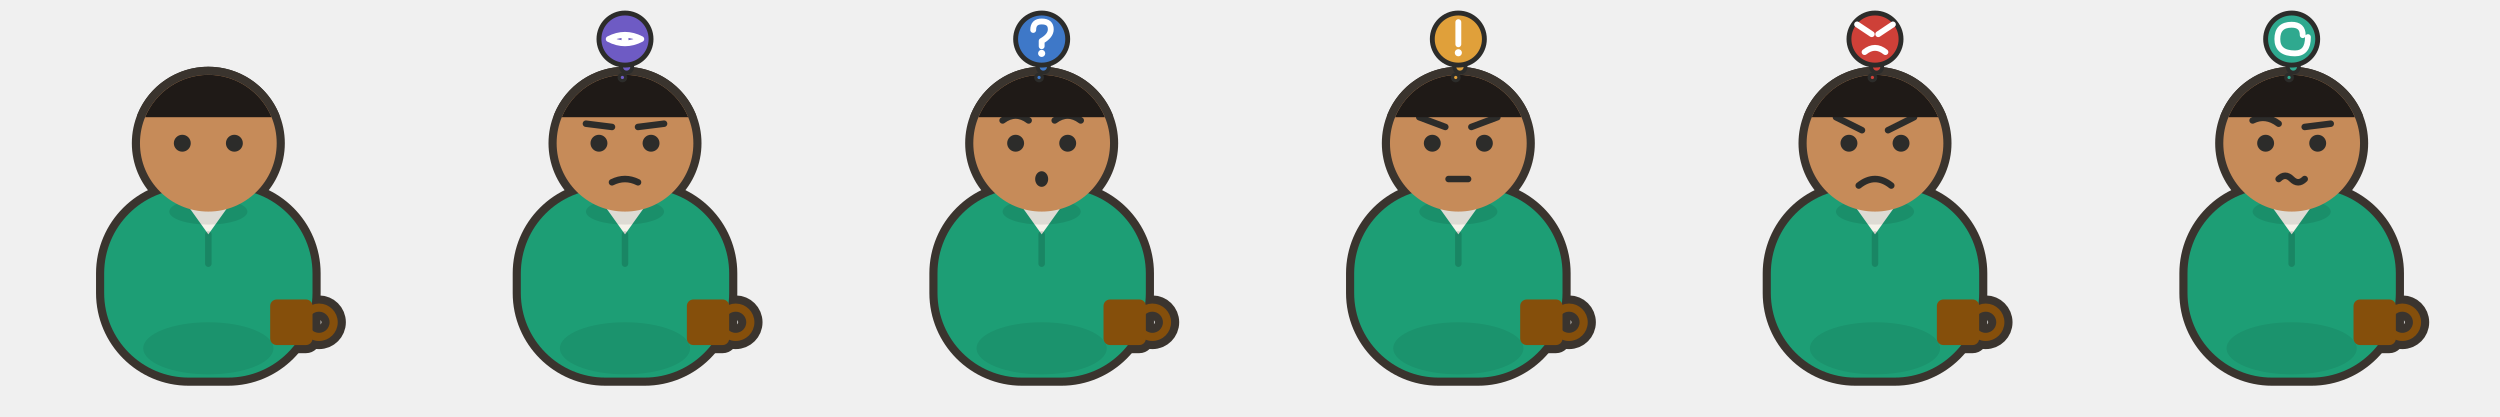
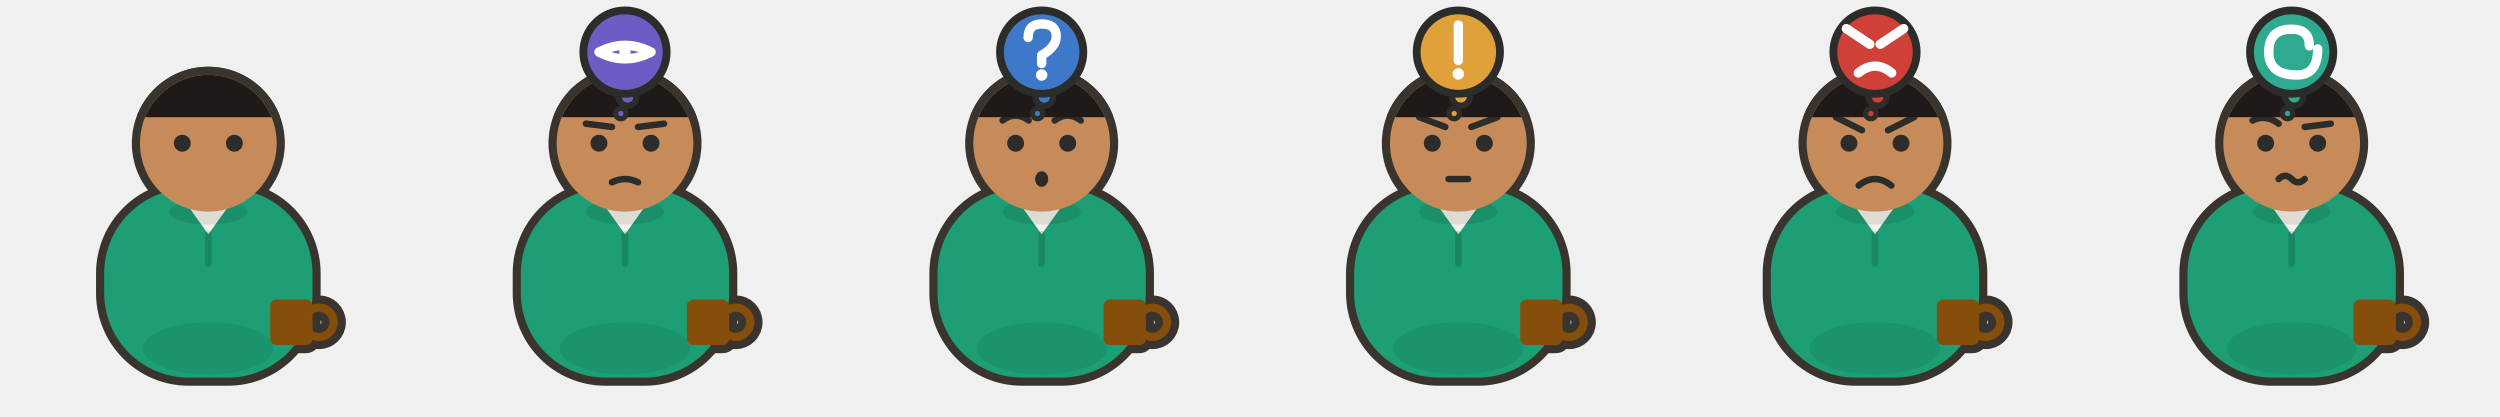
<svg xmlns="http://www.w3.org/2000/svg" viewBox="0 0 768 128" width="768" height="128">
  <g transform="translate(0 0)">
    <g transform="translate(64 0) scale(1 1) translate(-64 0)">
      <g transform="translate(64 87)">
        <path d="M -6 -29 h 12 a 26 26 0 0 1 26 26 v 6 a 26 26 0 0 1 -26 26 h -12 a 26 26 0 0 1 -26 -26 v -6 a 26 26 0 0 1 26 -26 Z" fill="#3A342E" stroke="#3A342E" stroke-width="5" stroke-linejoin="round" stroke-linecap="round" />
      </g>
      <g transform="translate(89 99)">
        <path d="M 4.5 0 a 4.5 4.5 0 1 0 9 0 a 4.5 4.5 0 1 0 -9 0 Z" fill="none" stroke="#3A342E" stroke-width="7.5" stroke-linejoin="round" stroke-linecap="round" />
        <path d="M -4 -7 h 9 a 2 2 0 0 1 2 2 v 10 a 2 2 0 0 1 -2 2 h -9 a 2 2 0 0 1 -2 -2 v -10 a 2 2 0 0 1 2 -2 Z" fill="#3A342E" stroke="#3A342E" stroke-width="5" stroke-linejoin="round" stroke-linecap="round" />
      </g>
    </g>
    <g transform="translate(64 58) scale(1) translate(-64 -58)">
      <g transform="translate(64 44)">
        <path d="M -21 0 a 21 21 0 1 0 42 0 a 21 21 0 1 0 -42 0 Z" fill="#3A342E" stroke="#3A342E" stroke-width="5" stroke-linejoin="round" stroke-linecap="round" />
      </g>
      <g transform="translate(64 44)">
        <path d="M -19.416 -8 A 21 21 0 0 1 19.416 -8 Z" fill="#3A342E" stroke="#3A342E" stroke-width="5" stroke-linejoin="round" stroke-linecap="round" />
      </g>
    </g>
    <g transform="translate(64 0) scale(1 1) translate(-64 0)">
      <g transform="translate(64 87)">
        <path d="M -6 -29 h 12 a 26 26 0 0 1 26 26 v 6 a 26 26 0 0 1 -26 26 h -12 a 26 26 0 0 1 -26 -26 v -6 a 26 26 0 0 1 26 -26 Z" fill="#1D9E75" />
        <path d="M -20 20 a 20 8 0 1 0 40 0 a 20 8 0 1 0 -40 0 Z" fill="#00000012" />
      </g>
      <g transform="translate(64 87)">
        <path d="M -10 -29 L 0 -15 L 10 -29 Z" fill="#F5F2EA" />
        <path d="M 0 -15 L 0 -6" fill="none" stroke="#00000026" stroke-width="2" stroke-linecap="round" stroke-linejoin="round" />
      </g>
      <g transform="translate(89 99)">
        <path d="M 4.5 0 a 4.5 4.5 0 1 0 9 0 a 4.5 4.5 0 1 0 -9 0 Z" fill="none" stroke="#854F0B" stroke-width="2.5" stroke-linecap="round" stroke-linejoin="round" />
        <path d="M -4 -7 h 9 a 2 2 0 0 1 2 2 v 10 a 2 2 0 0 1 -2 2 h -9 a 2 2 0 0 1 -2 -2 v -10 a 2 2 0 0 1 2 -2 Z" fill="#854F0B" />
      </g>
      <g transform="translate(64 87)">
        <path d="M -12 -22 a 12 4 0 1 0 24 0 a 12 4 0 1 0 -24 0 Z" fill="#00000018" />
      </g>
    </g>
    <g transform="translate(64 58) scale(1) translate(-64 -58)">
      <g transform="translate(64 44)">
        <path d="M -21 0 a 21 21 0 1 0 42 0 a 21 21 0 1 0 -42 0 Z" fill="#C68B59" />
        <path d="M -10.6 0 a 2.6 2.6 0 1 0 5.2 0 a 2.6 2.6 0 1 0 -5.2 0 Z" fill="#2C2C2A" />
        <path d="M 5.4 0 a 2.6 2.6 0 1 0 5.2 0 a 2.6 2.6 0 1 0 -5.2 0 Z" fill="#2C2C2A" />
      </g>
      <g transform="translate(64 44)">
        <path d="M -19.416 -8 A 21 21 0 0 1 19.416 -8 Z" fill="#1F1A17" />
      </g>
    </g>
  </g>
  <g transform="translate(128 0)">
    <g transform="translate(64 0) scale(1 1) translate(-64 0)">
      <g transform="translate(64 87)">
        <path d="M -6 -29 h 12 a 26 26 0 0 1 26 26 v 6 a 26 26 0 0 1 -26 26 h -12 a 26 26 0 0 1 -26 -26 v -6 a 26 26 0 0 1 26 -26 Z" fill="#3A342E" stroke="#3A342E" stroke-width="5" stroke-linejoin="round" stroke-linecap="round" />
      </g>
      <g transform="translate(89 99)">
        <path d="M 4.5 0 a 4.5 4.5 0 1 0 9 0 a 4.5 4.5 0 1 0 -9 0 Z" fill="none" stroke="#3A342E" stroke-width="7.5" stroke-linejoin="round" stroke-linecap="round" />
        <path d="M -4 -7 h 9 a 2 2 0 0 1 2 2 v 10 a 2 2 0 0 1 -2 2 h -9 a 2 2 0 0 1 -2 -2 v -10 a 2 2 0 0 1 2 -2 Z" fill="#3A342E" stroke="#3A342E" stroke-width="5" stroke-linejoin="round" stroke-linecap="round" />
      </g>
    </g>
    <g transform="translate(64 58) scale(1) translate(-64 -58)">
      <g transform="translate(64 44)">
        <path d="M -21 0 a 21 21 0 1 0 42 0 a 21 21 0 1 0 -42 0 Z" fill="#3A342E" stroke="#3A342E" stroke-width="5" stroke-linejoin="round" stroke-linecap="round" />
      </g>
      <g transform="translate(64 44)">
        <path d="M -19.416 -8 A 21 21 0 0 1 19.416 -8 Z" fill="#3A342E" stroke="#3A342E" stroke-width="5" stroke-linejoin="round" stroke-linecap="round" />
      </g>
    </g>
    <g transform="translate(64 0) scale(1 1) translate(-64 0)">
      <g transform="translate(64 87)">
        <path d="M -6 -29 h 12 a 26 26 0 0 1 26 26 v 6 a 26 26 0 0 1 -26 26 h -12 a 26 26 0 0 1 -26 -26 v -6 a 26 26 0 0 1 26 -26 Z" fill="#1D9E75" />
        <path d="M -20 20 a 20 8 0 1 0 40 0 a 20 8 0 1 0 -40 0 Z" fill="#00000012" />
      </g>
      <g transform="translate(64 87)">
        <path d="M -10 -29 L 0 -15 L 10 -29 Z" fill="#F5F2EA" />
        <path d="M 0 -15 L 0 -6" fill="none" stroke="#00000026" stroke-width="2" stroke-linecap="round" stroke-linejoin="round" />
      </g>
      <g transform="translate(89 99)">
        <path d="M 4.5 0 a 4.5 4.5 0 1 0 9 0 a 4.5 4.5 0 1 0 -9 0 Z" fill="none" stroke="#854F0B" stroke-width="2.5" stroke-linecap="round" stroke-linejoin="round" />
        <path d="M -4 -7 h 9 a 2 2 0 0 1 2 2 v 10 a 2 2 0 0 1 -2 2 h -9 a 2 2 0 0 1 -2 -2 v -10 a 2 2 0 0 1 2 -2 Z" fill="#854F0B" />
      </g>
      <g transform="translate(64 87)">
        <path d="M -12 -22 a 12 4 0 1 0 24 0 a 12 4 0 1 0 -24 0 Z" fill="#00000018" />
      </g>
    </g>
    <g transform="translate(64 58) scale(1) translate(-64 -58)">
      <g transform="translate(64 44)">
        <path d="M -21 0 a 21 21 0 1 0 42 0 a 21 21 0 1 0 -42 0 Z" fill="#C68B59" />
        <path d="M -10.6 0 a 2.6 2.6 0 1 0 5.2 0 a 2.6 2.6 0 1 0 -5.2 0 Z" fill="#2C2C2A" />
        <path d="M 5.4 0 a 2.6 2.6 0 1 0 5.2 0 a 2.6 2.6 0 1 0 -5.2 0 Z" fill="#2C2C2A" />
      </g>
      <g transform="translate(64 44)">
        <path d="M -12 -6 L -4 -5" fill="none" stroke="#2C2C2A" stroke-width="2" stroke-linecap="round" stroke-linejoin="round" />
        <path d="M 4 -5 L 12 -6" fill="none" stroke="#2C2C2A" stroke-width="2" stroke-linecap="round" stroke-linejoin="round" />
        <path d="M -4 12 Q 0 10 4 12" fill="none" stroke="#2C2C2A" stroke-width="2" stroke-linecap="round" stroke-linejoin="round" />
      </g>
      <g transform="translate(64 44)">
        <path d="M -19.416 -8 A 21 21 0 0 1 19.416 -8 Z" fill="#1F1A17" />
      </g>
    </g>
-     <g transform="translate(64 12)">
+     <g transform="translate(64 16) scale(1.6)">
      <path d="M -1.2 8.6 a 1.7 1.7 0 1 0 3.4 0 a 1.7 1.7 0 1 0 -3.4 0 Z" fill="#6E5BC4" stroke="#2C2C2A" stroke-width="1.2" />
      <path d="M -1.8 11.8 a 1 1 0 1 0 2 0 a 1 1 0 1 0 -2 0 Z" fill="#6E5BC4" stroke="#2C2C2A" stroke-width="1" />
      <path d="M -8 0 a 8 8 0 1 0 16 0 a 8 8 0 1 0 -16 0 Z" fill="#6E5BC4" stroke="#2C2C2A" stroke-width="1.5" stroke-linejoin="round" />
      <path d="M -5 0 Q 0 -2.6 5 0 Q 0 2.6 -5 0 Z" fill="none" stroke="#FFFFFF" stroke-width="1.8" stroke-linecap="round" stroke-linejoin="round" />
      <path d="M -1.1 0 a 1.1 1.1 0 1 0 2.2 0 a 1.1 1.1 0 1 0 -2.2 0 Z" fill="#FFFFFF" />
    </g>
  </g>
  <g transform="translate(256 0)">
    <g transform="translate(64 0) scale(1 1) translate(-64 0)">
      <g transform="translate(64 87)">
        <path d="M -6 -29 h 12 a 26 26 0 0 1 26 26 v 6 a 26 26 0 0 1 -26 26 h -12 a 26 26 0 0 1 -26 -26 v -6 a 26 26 0 0 1 26 -26 Z" fill="#3A342E" stroke="#3A342E" stroke-width="5" stroke-linejoin="round" stroke-linecap="round" />
      </g>
      <g transform="translate(89 99)">
        <path d="M 4.5 0 a 4.5 4.5 0 1 0 9 0 a 4.5 4.5 0 1 0 -9 0 Z" fill="none" stroke="#3A342E" stroke-width="7.5" stroke-linejoin="round" stroke-linecap="round" />
        <path d="M -4 -7 h 9 a 2 2 0 0 1 2 2 v 10 a 2 2 0 0 1 -2 2 h -9 a 2 2 0 0 1 -2 -2 v -10 a 2 2 0 0 1 2 -2 Z" fill="#3A342E" stroke="#3A342E" stroke-width="5" stroke-linejoin="round" stroke-linecap="round" />
      </g>
    </g>
    <g transform="translate(64 58) scale(1) translate(-64 -58)">
      <g transform="translate(64 44)">
        <path d="M -21 0 a 21 21 0 1 0 42 0 a 21 21 0 1 0 -42 0 Z" fill="#3A342E" stroke="#3A342E" stroke-width="5" stroke-linejoin="round" stroke-linecap="round" />
      </g>
      <g transform="translate(64 44)">
        <path d="M -19.416 -8 A 21 21 0 0 1 19.416 -8 Z" fill="#3A342E" stroke="#3A342E" stroke-width="5" stroke-linejoin="round" stroke-linecap="round" />
      </g>
    </g>
    <g transform="translate(64 0) scale(1 1) translate(-64 0)">
      <g transform="translate(64 87)">
        <path d="M -6 -29 h 12 a 26 26 0 0 1 26 26 v 6 a 26 26 0 0 1 -26 26 h -12 a 26 26 0 0 1 -26 -26 v -6 a 26 26 0 0 1 26 -26 Z" fill="#1D9E75" />
        <path d="M -20 20 a 20 8 0 1 0 40 0 a 20 8 0 1 0 -40 0 Z" fill="#00000012" />
      </g>
      <g transform="translate(64 87)">
        <path d="M -10 -29 L 0 -15 L 10 -29 Z" fill="#F5F2EA" />
        <path d="M 0 -15 L 0 -6" fill="none" stroke="#00000026" stroke-width="2" stroke-linecap="round" stroke-linejoin="round" />
      </g>
      <g transform="translate(89 99)">
        <path d="M 4.5 0 a 4.5 4.5 0 1 0 9 0 a 4.5 4.5 0 1 0 -9 0 Z" fill="none" stroke="#854F0B" stroke-width="2.5" stroke-linecap="round" stroke-linejoin="round" />
        <path d="M -4 -7 h 9 a 2 2 0 0 1 2 2 v 10 a 2 2 0 0 1 -2 2 h -9 a 2 2 0 0 1 -2 -2 v -10 a 2 2 0 0 1 2 -2 Z" fill="#854F0B" />
      </g>
      <g transform="translate(64 87)">
        <path d="M -12 -22 a 12 4 0 1 0 24 0 a 12 4 0 1 0 -24 0 Z" fill="#00000018" />
      </g>
    </g>
    <g transform="translate(64 58) scale(1) translate(-64 -58)">
      <g transform="translate(64 44)">
        <path d="M -21 0 a 21 21 0 1 0 42 0 a 21 21 0 1 0 -42 0 Z" fill="#C68B59" />
        <path d="M -10.6 0 a 2.6 2.6 0 1 0 5.2 0 a 2.6 2.6 0 1 0 -5.2 0 Z" fill="#2C2C2A" />
        <path d="M 5.4 0 a 2.6 2.6 0 1 0 5.2 0 a 2.6 2.6 0 1 0 -5.2 0 Z" fill="#2C2C2A" />
      </g>
      <g transform="translate(64 44)">
        <path d="M -12 -7 Q -8 -10 -4 -7" fill="none" stroke="#2C2C2A" stroke-width="2" stroke-linecap="round" stroke-linejoin="round" />
        <path d="M 4 -7 Q 8 -10 12 -7" fill="none" stroke="#2C2C2A" stroke-width="2" stroke-linecap="round" stroke-linejoin="round" />
        <path d="M -2 11 a 2 2.4 0 1 0 4 0 a 2 2.4 0 1 0 -4 0 Z" fill="#2C2C2A" />
      </g>
      <g transform="translate(64 44)">
        <path d="M -19.416 -8 A 21 21 0 0 1 19.416 -8 Z" fill="#1F1A17" />
      </g>
    </g>
-     <g transform="translate(64 12)">
+     <g transform="translate(64 16) scale(1.6)">
      <path d="M -1.2 8.6 a 1.7 1.7 0 1 0 3.4 0 a 1.7 1.7 0 1 0 -3.4 0 Z" fill="#3E78C8" stroke="#2C2C2A" stroke-width="1.2" />
      <path d="M -1.8 11.8 a 1 1 0 1 0 2 0 a 1 1 0 1 0 -2 0 Z" fill="#3E78C8" stroke="#2C2C2A" stroke-width="1" />
      <path d="M -8 0 a 8 8 0 1 0 16 0 a 8 8 0 1 0 -16 0 Z" fill="#3E78C8" stroke="#2C2C2A" stroke-width="1.5" stroke-linejoin="round" />
      <path d="M -2.6 -2.8 Q -2.6 -5.4 0 -5.4 Q 2.8 -5.4 2.8 -3 Q 2.8 -1 0 0.6 L 0 2.2" fill="none" stroke="#FFFFFF" stroke-width="1.8" stroke-linecap="round" stroke-linejoin="round" />
      <path d="M -1.1 4.4 a 1.1 1.1 0 1 0 2.2 0 a 1.1 1.1 0 1 0 -2.2 0 Z" fill="#FFFFFF" />
    </g>
  </g>
  <g transform="translate(384 0)">
    <g transform="translate(64 0) scale(1 1) translate(-64 0)">
      <g transform="translate(64 87)">
        <path d="M -6 -29 h 12 a 26 26 0 0 1 26 26 v 6 a 26 26 0 0 1 -26 26 h -12 a 26 26 0 0 1 -26 -26 v -6 a 26 26 0 0 1 26 -26 Z" fill="#3A342E" stroke="#3A342E" stroke-width="5" stroke-linejoin="round" stroke-linecap="round" />
      </g>
      <g transform="translate(89 99)">
        <path d="M 4.5 0 a 4.5 4.5 0 1 0 9 0 a 4.5 4.5 0 1 0 -9 0 Z" fill="none" stroke="#3A342E" stroke-width="7.5" stroke-linejoin="round" stroke-linecap="round" />
        <path d="M -4 -7 h 9 a 2 2 0 0 1 2 2 v 10 a 2 2 0 0 1 -2 2 h -9 a 2 2 0 0 1 -2 -2 v -10 a 2 2 0 0 1 2 -2 Z" fill="#3A342E" stroke="#3A342E" stroke-width="5" stroke-linejoin="round" stroke-linecap="round" />
      </g>
    </g>
    <g transform="translate(64 58) scale(1) translate(-64 -58)">
      <g transform="translate(64 44)">
        <path d="M -21 0 a 21 21 0 1 0 42 0 a 21 21 0 1 0 -42 0 Z" fill="#3A342E" stroke="#3A342E" stroke-width="5" stroke-linejoin="round" stroke-linecap="round" />
      </g>
      <g transform="translate(64 44)">
        <path d="M -19.416 -8 A 21 21 0 0 1 19.416 -8 Z" fill="#3A342E" stroke="#3A342E" stroke-width="5" stroke-linejoin="round" stroke-linecap="round" />
      </g>
    </g>
    <g transform="translate(64 0) scale(1 1) translate(-64 0)">
      <g transform="translate(64 87)">
        <path d="M -6 -29 h 12 a 26 26 0 0 1 26 26 v 6 a 26 26 0 0 1 -26 26 h -12 a 26 26 0 0 1 -26 -26 v -6 a 26 26 0 0 1 26 -26 Z" fill="#1D9E75" />
        <path d="M -20 20 a 20 8 0 1 0 40 0 a 20 8 0 1 0 -40 0 Z" fill="#00000012" />
      </g>
      <g transform="translate(64 87)">
        <path d="M -10 -29 L 0 -15 L 10 -29 Z" fill="#F5F2EA" />
        <path d="M 0 -15 L 0 -6" fill="none" stroke="#00000026" stroke-width="2" stroke-linecap="round" stroke-linejoin="round" />
      </g>
      <g transform="translate(89 99)">
        <path d="M 4.5 0 a 4.5 4.5 0 1 0 9 0 a 4.5 4.5 0 1 0 -9 0 Z" fill="none" stroke="#854F0B" stroke-width="2.5" stroke-linecap="round" stroke-linejoin="round" />
        <path d="M -4 -7 h 9 a 2 2 0 0 1 2 2 v 10 a 2 2 0 0 1 -2 2 h -9 a 2 2 0 0 1 -2 -2 v -10 a 2 2 0 0 1 2 -2 Z" fill="#854F0B" />
      </g>
      <g transform="translate(64 87)">
        <path d="M -12 -22 a 12 4 0 1 0 24 0 a 12 4 0 1 0 -24 0 Z" fill="#00000018" />
      </g>
    </g>
    <g transform="translate(64 58) scale(1) translate(-64 -58)">
      <g transform="translate(64 44)">
        <path d="M -21 0 a 21 21 0 1 0 42 0 a 21 21 0 1 0 -42 0 Z" fill="#C68B59" />
        <path d="M -10.6 0 a 2.6 2.6 0 1 0 5.2 0 a 2.6 2.6 0 1 0 -5.2 0 Z" fill="#2C2C2A" />
        <path d="M 5.4 0 a 2.6 2.6 0 1 0 5.2 0 a 2.6 2.6 0 1 0 -5.2 0 Z" fill="#2C2C2A" />
      </g>
      <g transform="translate(64 44)">
        <path d="M -12 -8 L -4 -5" fill="none" stroke="#2C2C2A" stroke-width="2" stroke-linecap="round" stroke-linejoin="round" />
        <path d="M 4 -5 L 12 -8" fill="none" stroke="#2C2C2A" stroke-width="2" stroke-linecap="round" stroke-linejoin="round" />
        <path d="M -3 11 L 3 11" fill="none" stroke="#2C2C2A" stroke-width="2" stroke-linecap="round" stroke-linejoin="round" />
      </g>
      <g transform="translate(64 44)">
        <path d="M -19.416 -8 A 21 21 0 0 1 19.416 -8 Z" fill="#1F1A17" />
      </g>
    </g>
-     <g transform="translate(64 12)">
+     <g transform="translate(64 16) scale(1.6)">
      <path d="M -1.2 8.6 a 1.7 1.7 0 1 0 3.4 0 a 1.7 1.7 0 1 0 -3.4 0 Z" fill="#E0A03A" stroke="#2C2C2A" stroke-width="1.2" />
      <path d="M -1.8 11.8 a 1 1 0 1 0 2 0 a 1 1 0 1 0 -2 0 Z" fill="#E0A03A" stroke="#2C2C2A" stroke-width="1" />
      <path d="M -8 0 a 8 8 0 1 0 16 0 a 8 8 0 1 0 -16 0 Z" fill="#E0A03A" stroke="#2C2C2A" stroke-width="1.5" stroke-linejoin="round" />
      <path d="M 0 -5.2 L 0 1.6" fill="none" stroke="#FFFFFF" stroke-width="1.8" stroke-linecap="round" stroke-linejoin="round" />
      <path d="M -1.1 4.2 a 1.1 1.1 0 1 0 2.2 0 a 1.1 1.1 0 1 0 -2.2 0 Z" fill="#FFFFFF" />
    </g>
  </g>
  <g transform="translate(512 0)">
    <g transform="translate(64 0) scale(1 1) translate(-64 0)">
      <g transform="translate(64 87)">
        <path d="M -6 -29 h 12 a 26 26 0 0 1 26 26 v 6 a 26 26 0 0 1 -26 26 h -12 a 26 26 0 0 1 -26 -26 v -6 a 26 26 0 0 1 26 -26 Z" fill="#3A342E" stroke="#3A342E" stroke-width="5" stroke-linejoin="round" stroke-linecap="round" />
      </g>
      <g transform="translate(89 99)">
        <path d="M 4.5 0 a 4.5 4.5 0 1 0 9 0 a 4.5 4.5 0 1 0 -9 0 Z" fill="none" stroke="#3A342E" stroke-width="7.5" stroke-linejoin="round" stroke-linecap="round" />
        <path d="M -4 -7 h 9 a 2 2 0 0 1 2 2 v 10 a 2 2 0 0 1 -2 2 h -9 a 2 2 0 0 1 -2 -2 v -10 a 2 2 0 0 1 2 -2 Z" fill="#3A342E" stroke="#3A342E" stroke-width="5" stroke-linejoin="round" stroke-linecap="round" />
      </g>
    </g>
    <g transform="translate(64 58) scale(1) translate(-64 -58)">
      <g transform="translate(64 44)">
        <path d="M -21 0 a 21 21 0 1 0 42 0 a 21 21 0 1 0 -42 0 Z" fill="#3A342E" stroke="#3A342E" stroke-width="5" stroke-linejoin="round" stroke-linecap="round" />
      </g>
      <g transform="translate(64 44)">
        <path d="M -19.416 -8 A 21 21 0 0 1 19.416 -8 Z" fill="#3A342E" stroke="#3A342E" stroke-width="5" stroke-linejoin="round" stroke-linecap="round" />
      </g>
    </g>
    <g transform="translate(64 0) scale(1 1) translate(-64 0)">
      <g transform="translate(64 87)">
        <path d="M -6 -29 h 12 a 26 26 0 0 1 26 26 v 6 a 26 26 0 0 1 -26 26 h -12 a 26 26 0 0 1 -26 -26 v -6 a 26 26 0 0 1 26 -26 Z" fill="#1D9E75" />
        <path d="M -20 20 a 20 8 0 1 0 40 0 a 20 8 0 1 0 -40 0 Z" fill="#00000012" />
      </g>
      <g transform="translate(64 87)">
        <path d="M -10 -29 L 0 -15 L 10 -29 Z" fill="#F5F2EA" />
        <path d="M 0 -15 L 0 -6" fill="none" stroke="#00000026" stroke-width="2" stroke-linecap="round" stroke-linejoin="round" />
      </g>
      <g transform="translate(89 99)">
        <path d="M 4.5 0 a 4.5 4.5 0 1 0 9 0 a 4.5 4.5 0 1 0 -9 0 Z" fill="none" stroke="#854F0B" stroke-width="2.5" stroke-linecap="round" stroke-linejoin="round" />
        <path d="M -4 -7 h 9 a 2 2 0 0 1 2 2 v 10 a 2 2 0 0 1 -2 2 h -9 a 2 2 0 0 1 -2 -2 v -10 a 2 2 0 0 1 2 -2 Z" fill="#854F0B" />
      </g>
      <g transform="translate(64 87)">
        <path d="M -12 -22 a 12 4 0 1 0 24 0 a 12 4 0 1 0 -24 0 Z" fill="#00000018" />
      </g>
    </g>
    <g transform="translate(64 58) scale(1) translate(-64 -58)">
      <g transform="translate(64 44)">
        <path d="M -21 0 a 21 21 0 1 0 42 0 a 21 21 0 1 0 -42 0 Z" fill="#C68B59" />
        <path d="M -10.6 0 a 2.6 2.6 0 1 0 5.2 0 a 2.6 2.6 0 1 0 -5.2 0 Z" fill="#2C2C2A" />
        <path d="M 5.4 0 a 2.6 2.6 0 1 0 5.2 0 a 2.6 2.6 0 1 0 -5.2 0 Z" fill="#2C2C2A" />
      </g>
      <g transform="translate(64 44)">
        <path d="M -12 -8 L -4 -4" fill="none" stroke="#2C2C2A" stroke-width="2" stroke-linecap="round" stroke-linejoin="round" />
        <path d="M 4 -4 L 12 -8" fill="none" stroke="#2C2C2A" stroke-width="2" stroke-linecap="round" stroke-linejoin="round" />
        <path d="M -5 13 Q 0 9 5 13" fill="none" stroke="#2C2C2A" stroke-width="2" stroke-linecap="round" stroke-linejoin="round" />
      </g>
      <g transform="translate(64 44)">
        <path d="M -19.416 -8 A 21 21 0 0 1 19.416 -8 Z" fill="#1F1A17" />
      </g>
    </g>
-     <g transform="translate(64 12)">
+     <g transform="translate(64 16) scale(1.6)">
      <path d="M -1.2 8.6 a 1.7 1.7 0 1 0 3.4 0 a 1.7 1.7 0 1 0 -3.4 0 Z" fill="#CE4038" stroke="#2C2C2A" stroke-width="1.2" />
      <path d="M -1.8 11.8 a 1 1 0 1 0 2 0 a 1 1 0 1 0 -2 0 Z" fill="#CE4038" stroke="#2C2C2A" stroke-width="1" />
      <path d="M -8 0 a 8 8 0 1 0 16 0 a 8 8 0 1 0 -16 0 Z" fill="#CE4038" stroke="#2C2C2A" stroke-width="1.5" stroke-linejoin="round" />
      <path d="M -5.5 -4.5 L -1 -1.5" fill="none" stroke="#FFFFFF" stroke-width="1.8" stroke-linecap="round" stroke-linejoin="round" />
      <path d="M 5.5 -4.5 L 1 -1.5" fill="none" stroke="#FFFFFF" stroke-width="1.8" stroke-linecap="round" stroke-linejoin="round" />
      <path d="M -3.2 4 Q 0 1.4 3.2 4" fill="none" stroke="#FFFFFF" stroke-width="1.8" stroke-linecap="round" stroke-linejoin="round" />
    </g>
  </g>
  <g transform="translate(640 0)">
    <g transform="translate(64 0) scale(1 1) translate(-64 0)">
      <g transform="translate(64 87)">
        <path d="M -6 -29 h 12 a 26 26 0 0 1 26 26 v 6 a 26 26 0 0 1 -26 26 h -12 a 26 26 0 0 1 -26 -26 v -6 a 26 26 0 0 1 26 -26 Z" fill="#3A342E" stroke="#3A342E" stroke-width="5" stroke-linejoin="round" stroke-linecap="round" />
      </g>
      <g transform="translate(89 99)">
        <path d="M 4.5 0 a 4.5 4.5 0 1 0 9 0 a 4.5 4.5 0 1 0 -9 0 Z" fill="none" stroke="#3A342E" stroke-width="7.5" stroke-linejoin="round" stroke-linecap="round" />
        <path d="M -4 -7 h 9 a 2 2 0 0 1 2 2 v 10 a 2 2 0 0 1 -2 2 h -9 a 2 2 0 0 1 -2 -2 v -10 a 2 2 0 0 1 2 -2 Z" fill="#3A342E" stroke="#3A342E" stroke-width="5" stroke-linejoin="round" stroke-linecap="round" />
      </g>
    </g>
    <g transform="translate(64 58) scale(1) translate(-64 -58)">
      <g transform="translate(64 44)">
        <path d="M -21 0 a 21 21 0 1 0 42 0 a 21 21 0 1 0 -42 0 Z" fill="#3A342E" stroke="#3A342E" stroke-width="5" stroke-linejoin="round" stroke-linecap="round" />
      </g>
      <g transform="translate(64 44)">
        <path d="M -19.416 -8 A 21 21 0 0 1 19.416 -8 Z" fill="#3A342E" stroke="#3A342E" stroke-width="5" stroke-linejoin="round" stroke-linecap="round" />
      </g>
    </g>
    <g transform="translate(64 0) scale(1 1) translate(-64 0)">
      <g transform="translate(64 87)">
        <path d="M -6 -29 h 12 a 26 26 0 0 1 26 26 v 6 a 26 26 0 0 1 -26 26 h -12 a 26 26 0 0 1 -26 -26 v -6 a 26 26 0 0 1 26 -26 Z" fill="#1D9E75" />
        <path d="M -20 20 a 20 8 0 1 0 40 0 a 20 8 0 1 0 -40 0 Z" fill="#00000012" />
      </g>
      <g transform="translate(64 87)">
        <path d="M -10 -29 L 0 -15 L 10 -29 Z" fill="#F5F2EA" />
        <path d="M 0 -15 L 0 -6" fill="none" stroke="#00000026" stroke-width="2" stroke-linecap="round" stroke-linejoin="round" />
      </g>
      <g transform="translate(89 99)">
        <path d="M 4.5 0 a 4.5 4.5 0 1 0 9 0 a 4.5 4.5 0 1 0 -9 0 Z" fill="none" stroke="#854F0B" stroke-width="2.5" stroke-linecap="round" stroke-linejoin="round" />
        <path d="M -4 -7 h 9 a 2 2 0 0 1 2 2 v 10 a 2 2 0 0 1 -2 2 h -9 a 2 2 0 0 1 -2 -2 v -10 a 2 2 0 0 1 2 -2 Z" fill="#854F0B" />
      </g>
      <g transform="translate(64 87)">
        <path d="M -12 -22 a 12 4 0 1 0 24 0 a 12 4 0 1 0 -24 0 Z" fill="#00000018" />
      </g>
    </g>
    <g transform="translate(64 58) scale(1) translate(-64 -58)">
      <g transform="translate(64 44)">
        <path d="M -21 0 a 21 21 0 1 0 42 0 a 21 21 0 1 0 -42 0 Z" fill="#C68B59" />
        <path d="M -10.6 0 a 2.6 2.6 0 1 0 5.2 0 a 2.6 2.6 0 1 0 -5.2 0 Z" fill="#2C2C2A" />
        <path d="M 5.4 0 a 2.6 2.6 0 1 0 5.2 0 a 2.6 2.6 0 1 0 -5.2 0 Z" fill="#2C2C2A" />
      </g>
      <g transform="translate(64 44)">
        <path d="M -12 -7 Q -8 -9 -4 -6" fill="none" stroke="#2C2C2A" stroke-width="2" stroke-linecap="round" stroke-linejoin="round" />
        <path d="M 4 -5 L 12 -6" fill="none" stroke="#2C2C2A" stroke-width="2" stroke-linecap="round" stroke-linejoin="round" />
        <path d="M -4 11 Q -2 9 0 11 Q 2 13 4 11" fill="none" stroke="#2C2C2A" stroke-width="2" stroke-linecap="round" stroke-linejoin="round" />
      </g>
      <g transform="translate(64 44)">
        <path d="M -19.416 -8 A 21 21 0 0 1 19.416 -8 Z" fill="#1F1A17" />
      </g>
    </g>
-     <g transform="translate(64 12)">
+     <g transform="translate(64 16) scale(1.6)">
      <path d="M -1.2 8.6 a 1.7 1.7 0 1 0 3.4 0 a 1.7 1.7 0 1 0 -3.4 0 Z" fill="#2FA98F" stroke="#2C2C2A" stroke-width="1.2" />
      <path d="M -1.8 11.8 a 1 1 0 1 0 2 0 a 1 1 0 1 0 -2 0 Z" fill="#2FA98F" stroke="#2C2C2A" stroke-width="1" />
      <path d="M -8 0 a 8 8 0 1 0 16 0 a 8 8 0 1 0 -16 0 Z" fill="#2FA98F" stroke="#2C2C2A" stroke-width="1.5" stroke-linejoin="round" />
      <path d="M 3.4 -1.2 Q 3.4 -4.4 0 -4.4 Q -4.4 -4.4 -4.4 0 Q -4.4 4.4 1 4.4 Q 5 4.4 5 -0.6" fill="none" stroke="#FFFFFF" stroke-width="1.8" stroke-linecap="round" stroke-linejoin="round" />
    </g>
  </g>
</svg>
